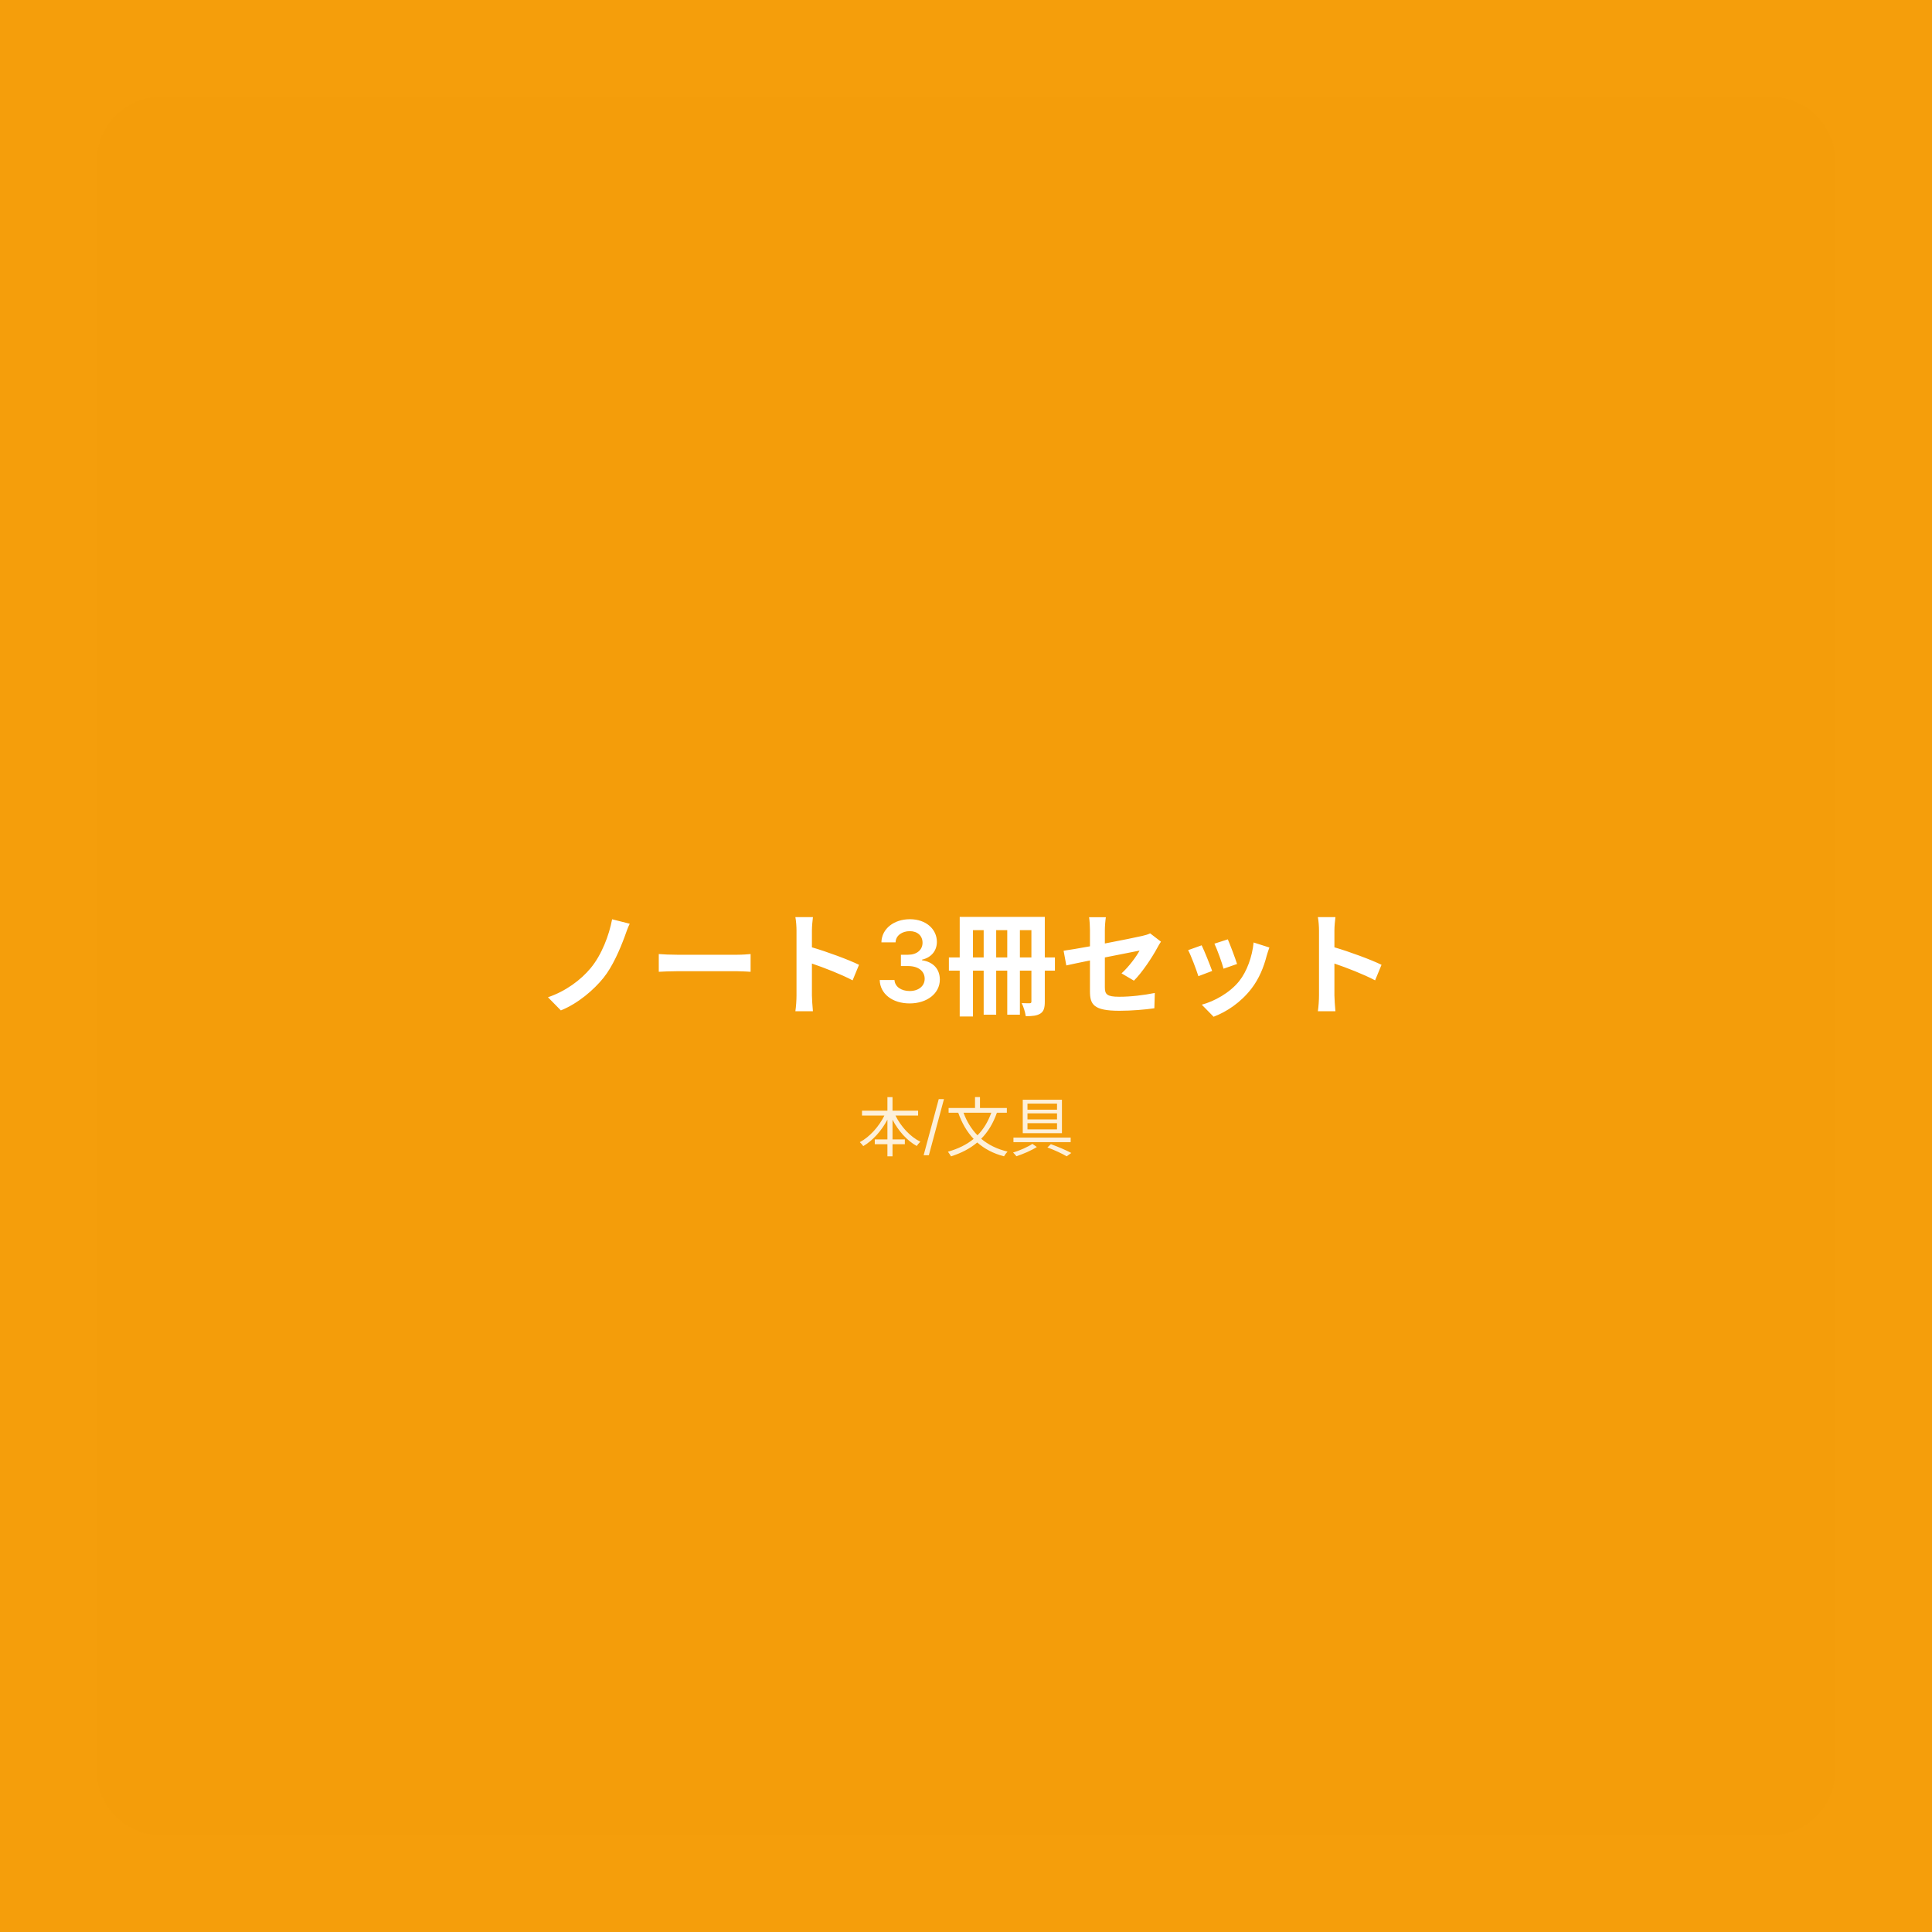
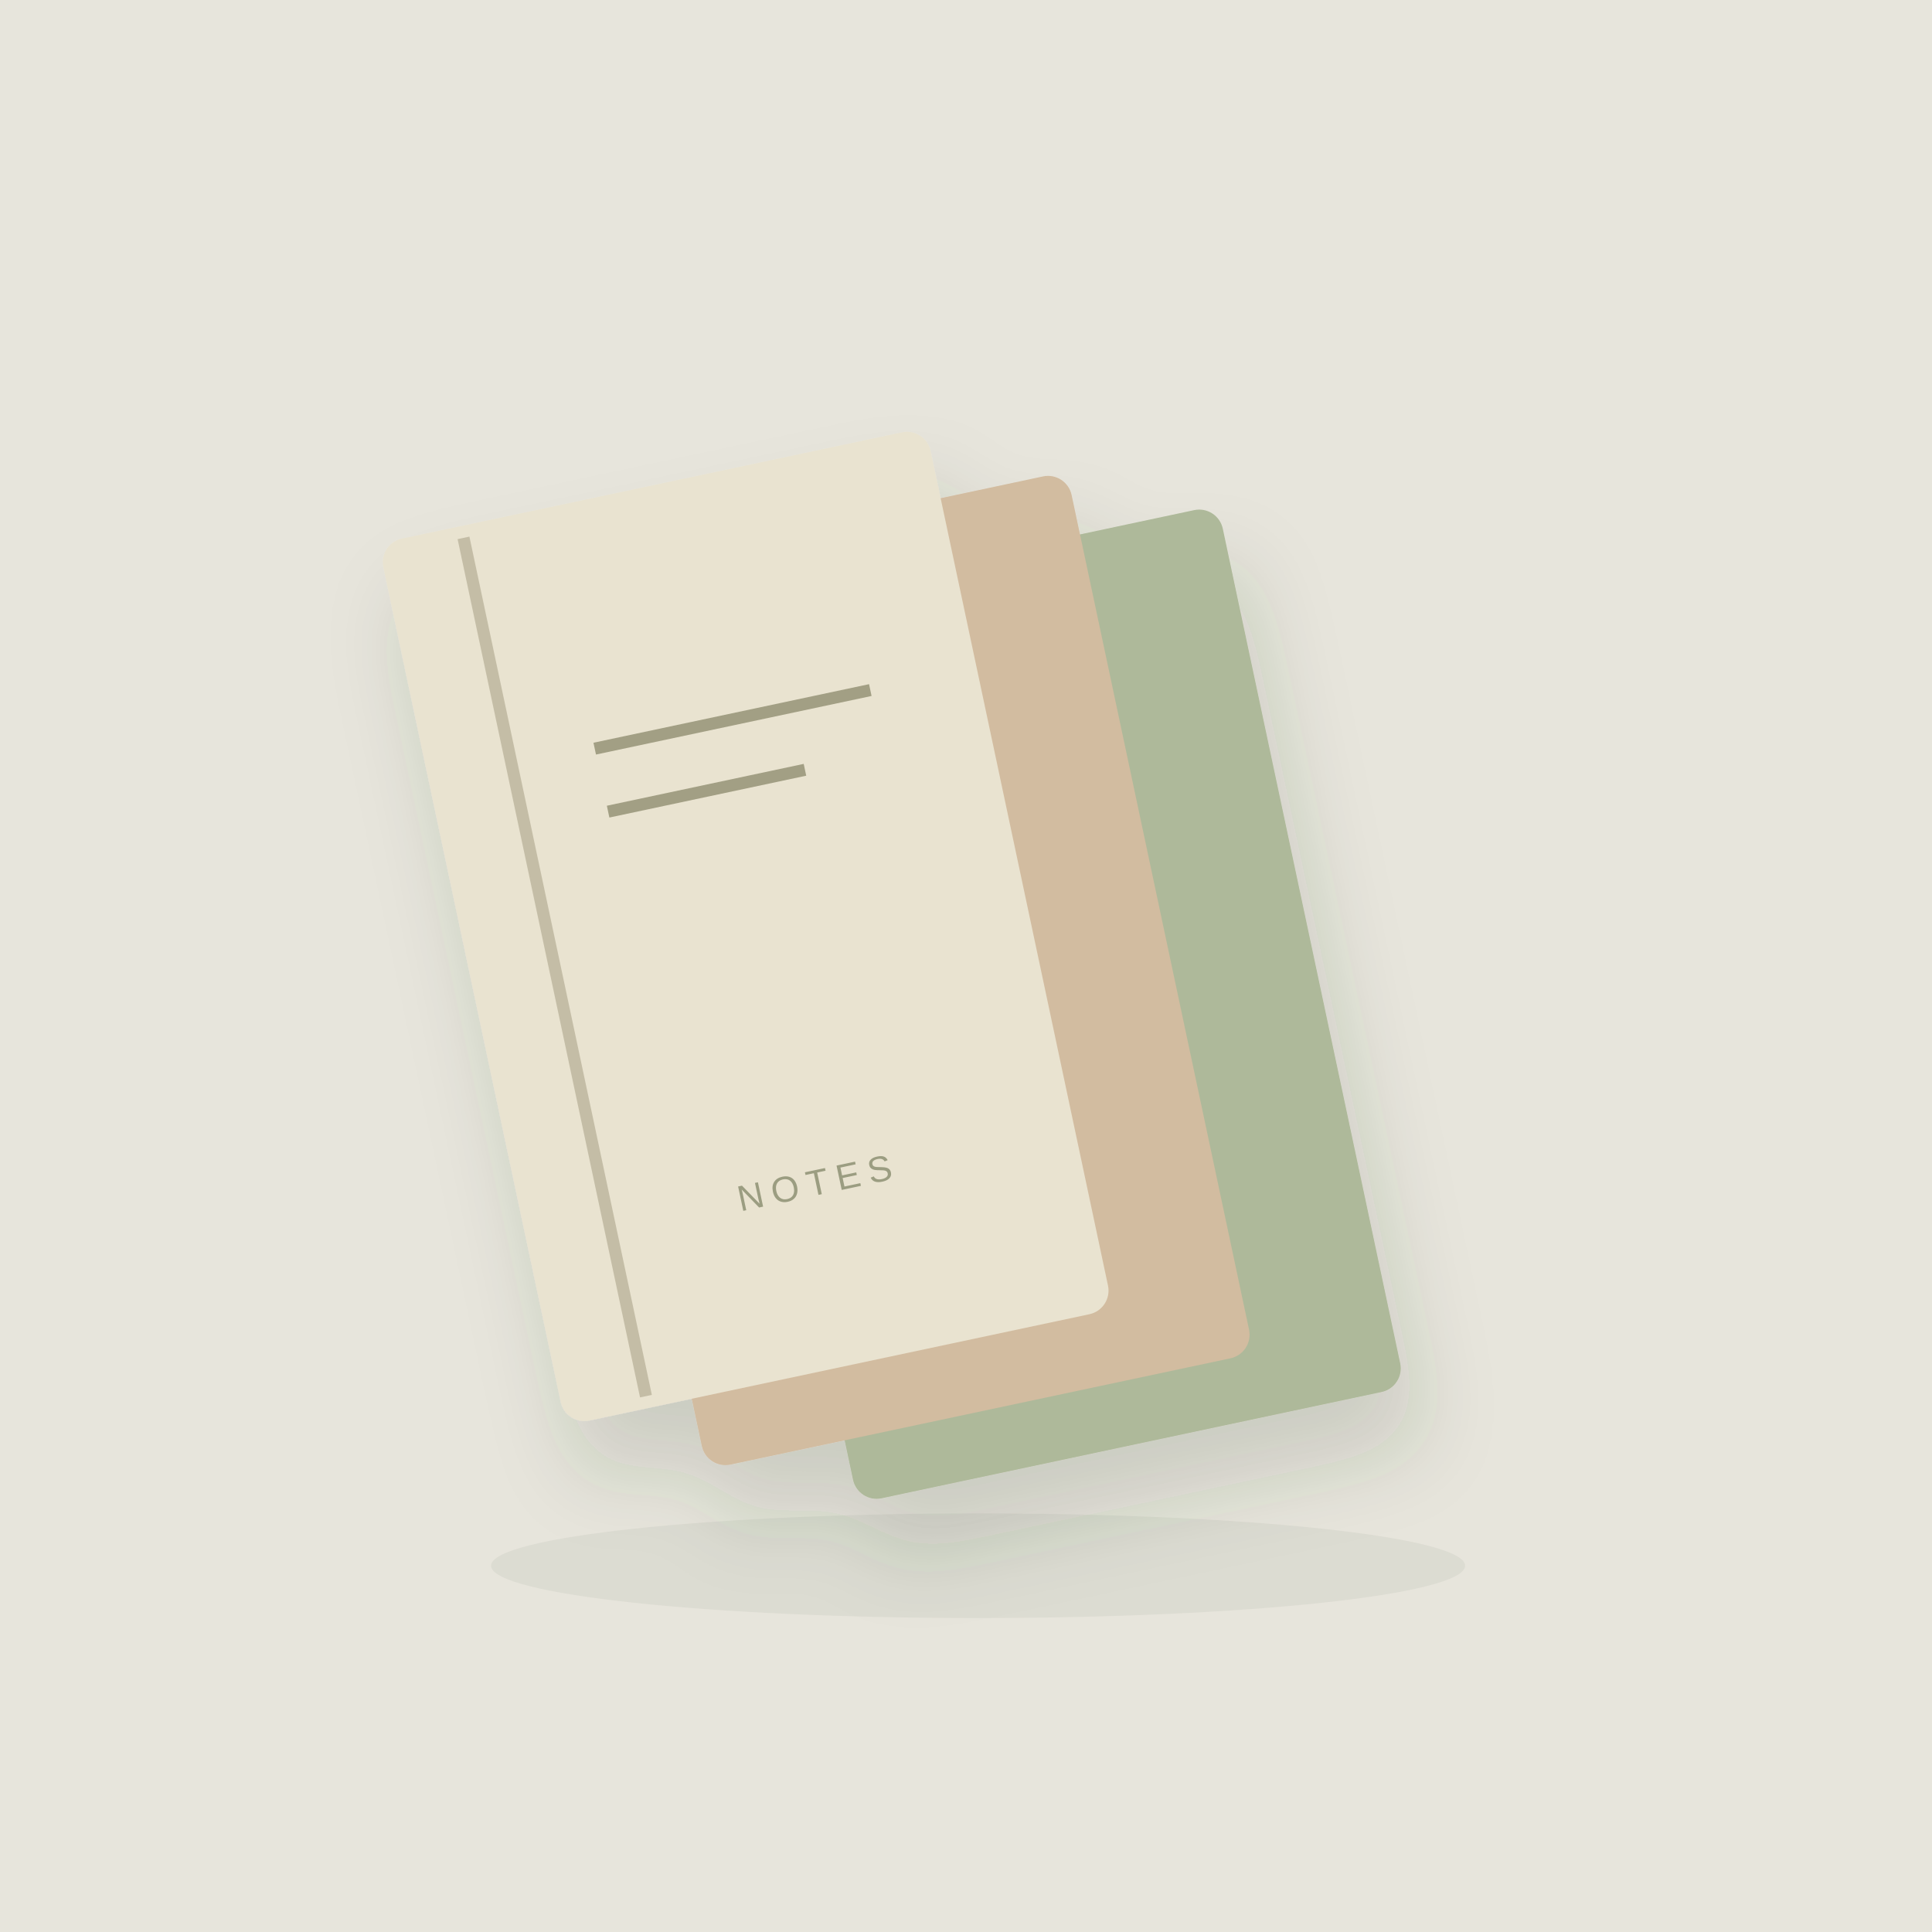
- <svg xmlns="http://www.w3.org/2000/svg" width="480" height="480" viewBox="0 0 480 480">
-   <rect width="480" height="480" fill="#F59E0B" />
-   <rect x="24" y="24" width="432" height="432" rx="16" fill="#F59E0B" fill-opacity="0.15" />
-   <text x="240" y="250" font-family="-apple-system, BlinkMacSystemFont, 'Segoe UI', sans-serif" font-size="28" font-weight="600" fill="#FFFFFF" text-anchor="middle">ノート3冊セット</text>
-   <text x="240" y="286" font-family="-apple-system, BlinkMacSystemFont, 'Segoe UI', sans-serif" font-size="16" fill="#FFFFFF" fill-opacity="0.85" text-anchor="middle">本/文具</text>
+ <svg xmlns="http://www.w3.org/2000/svg" width="480" height="480" viewBox="0 0 480 480" role="img" aria-labelledby="title">
+   <defs>
+     <linearGradient id="cream" x2="1" y2="1">
+       <stop stop-color="#fcfcf3" />
+       <stop offset="1" stop-color="#dedfd1" />
+     </linearGradient>
+     <linearGradient id="metal" x2="1" y2="1">
+       <stop stop-color="#c2c8b9" />
+       <stop offset=".5" stop-color="#8d9880" />
+       <stop offset="1" stop-color="#adb79f" />
+     </linearGradient>
+     <linearGradient id="sage" x2="1" y2=".6">
+       <stop stop-color="#b8c4a2" />
+       <stop offset="1" stop-color="#7a8b64" />
+     </linearGradient>
+     <linearGradient id="dark" x2="1" y2="1">
+       <stop stop-color="#78846c" />
+       <stop offset="1" stop-color="#3d4b35" />
+     </linearGradient>
+     <pattern id="mesh" width="7" height="7" patternUnits="userSpaceOnUse">
+       <rect width="7" height="7" fill="#647159" />
+       <circle cx="3" cy="3" r="1.1" fill="#354530" />
+     </pattern>
+     <filter id="shadow" x="-.5" y="-.5" width="2" height="2">
+       <feDropShadow dx="5" dy="14" stdDeviation="10" flood-color="#394331" flood-opacity=".15" />
+     </filter>
+   </defs>
+   <rect width="480" height="480" fill="#e7e5dc" />
+   <ellipse cx="243" cy="389" rx="121" ry="13" fill="#384930" opacity=".06" />
+   <g filter="url(#shadow)">
+     <g transform="rotate(-12 240 240)">
+       <rect x="186" y="141" width="139" height="224" rx="6" fill="#aeb99a" />
+       <rect x="151" y="125" width="139" height="224" rx="6" fill="#d2bca0" />
+       <rect x="119" y="107" width="139" height="224" rx="6" fill="#e9e3d0" />
+       <path d="M140 110v218" stroke="#c4bda6" stroke-width="3" />
+       <path d="M161 168h70m-70 16h50" stroke="#a29f84" stroke-width="3" />
+       <text x="192" y="288" text-anchor="middle" font-family="Arial" font-size="9" letter-spacing="2" fill="#9b9d81">NOTES</text>
+     </g>
+   </g>
</svg>
